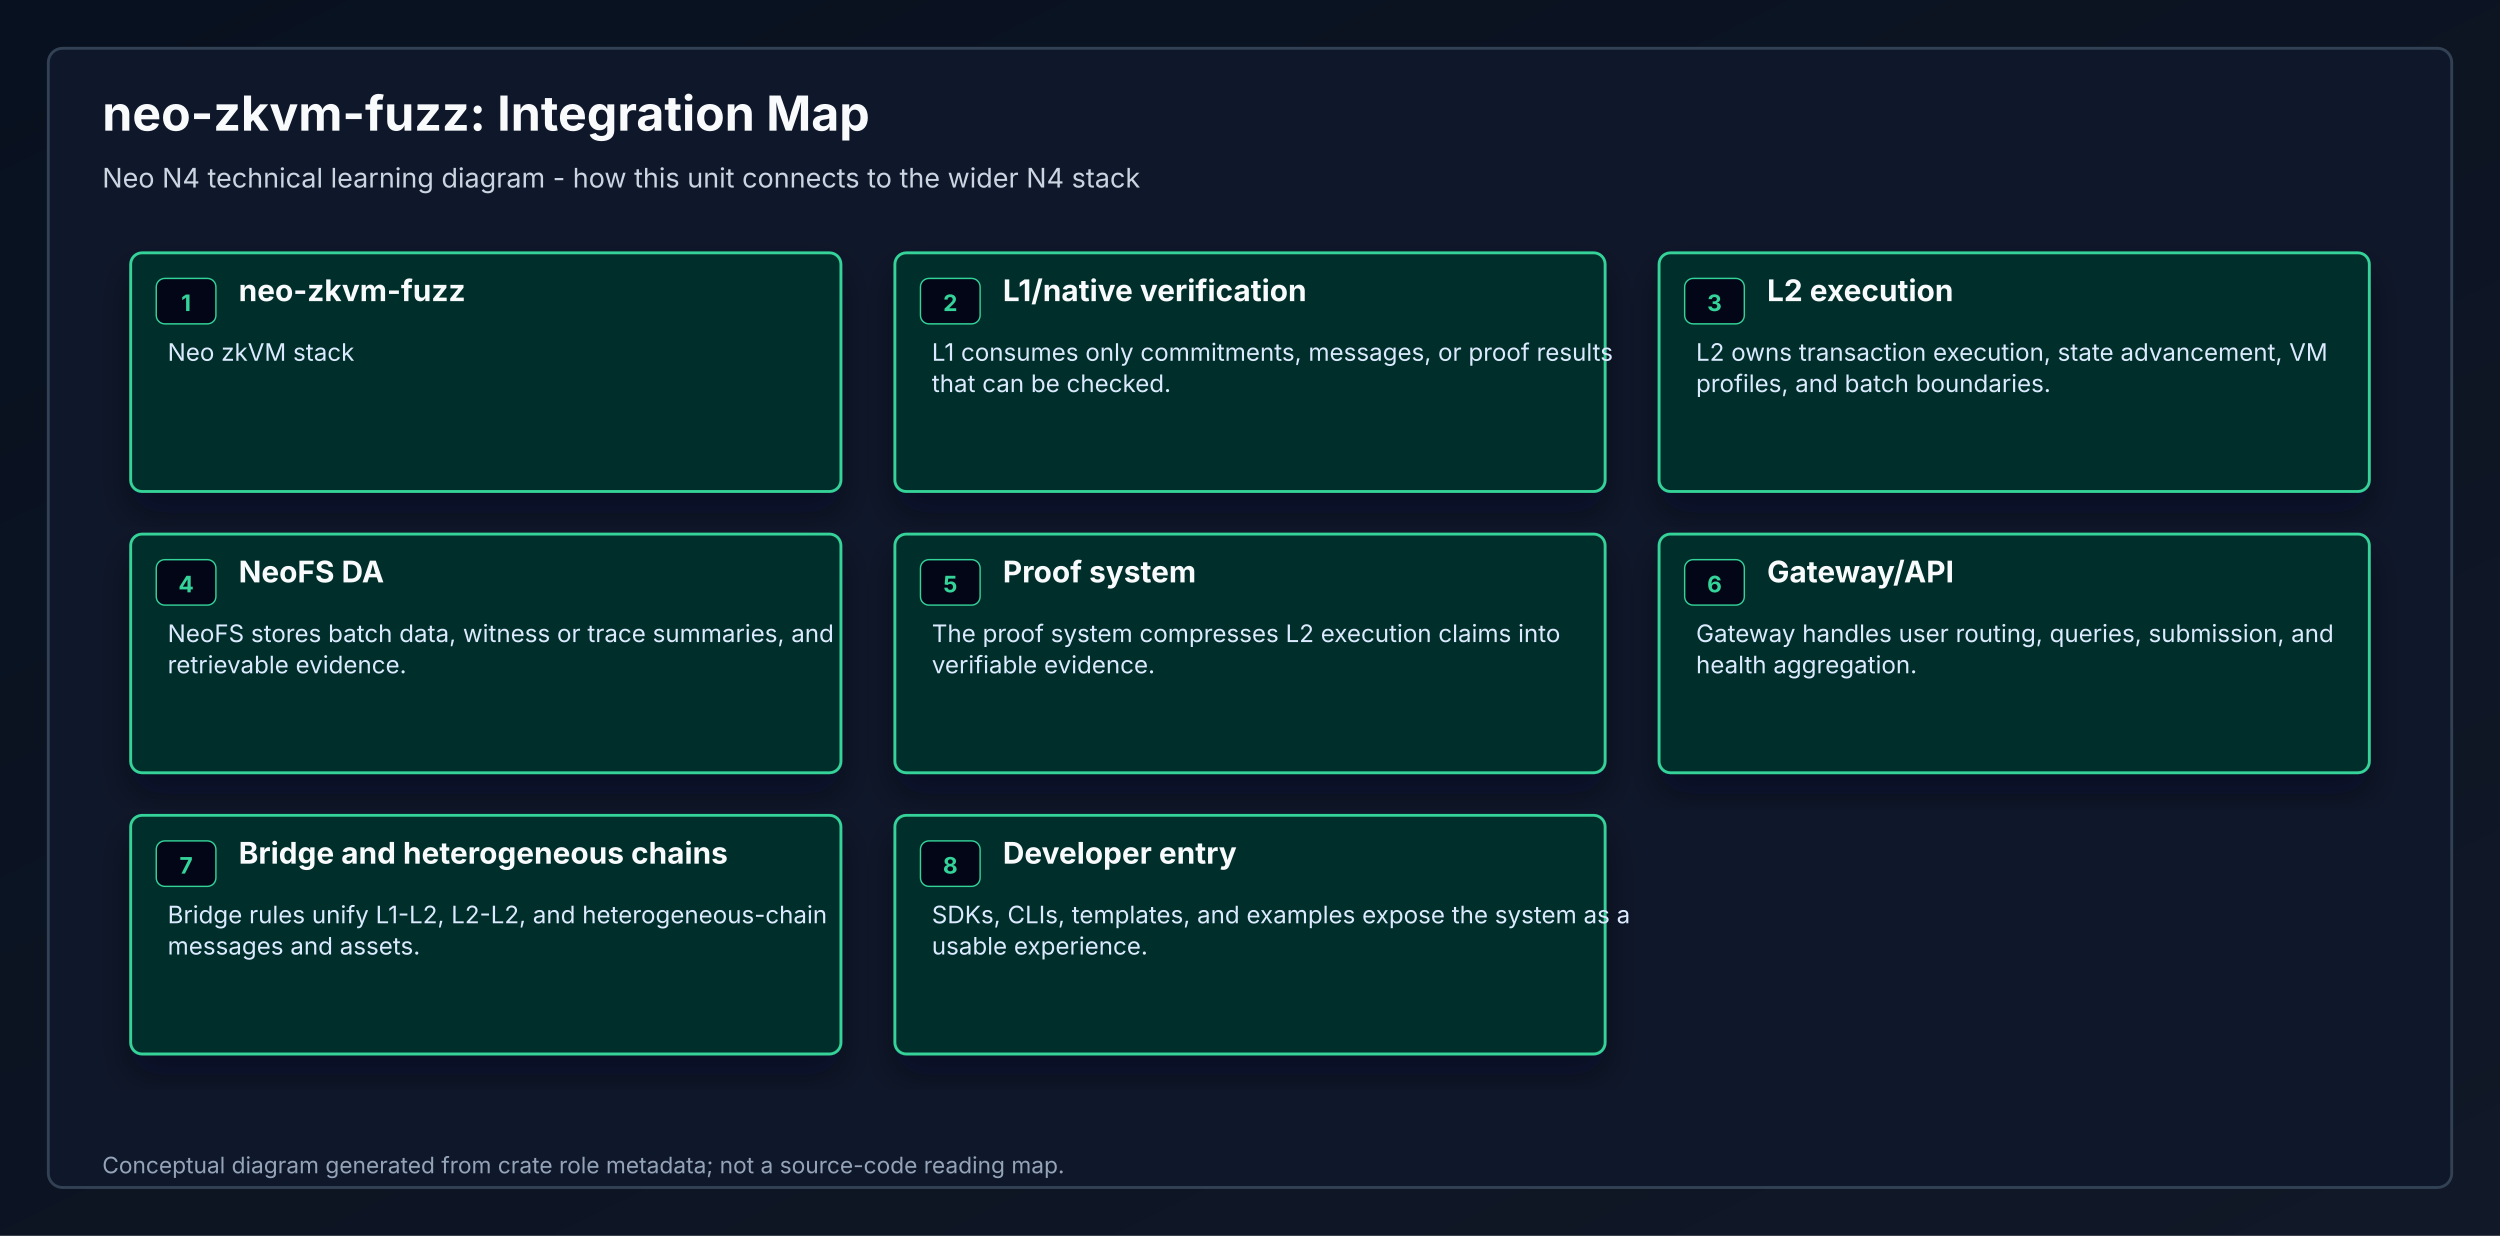
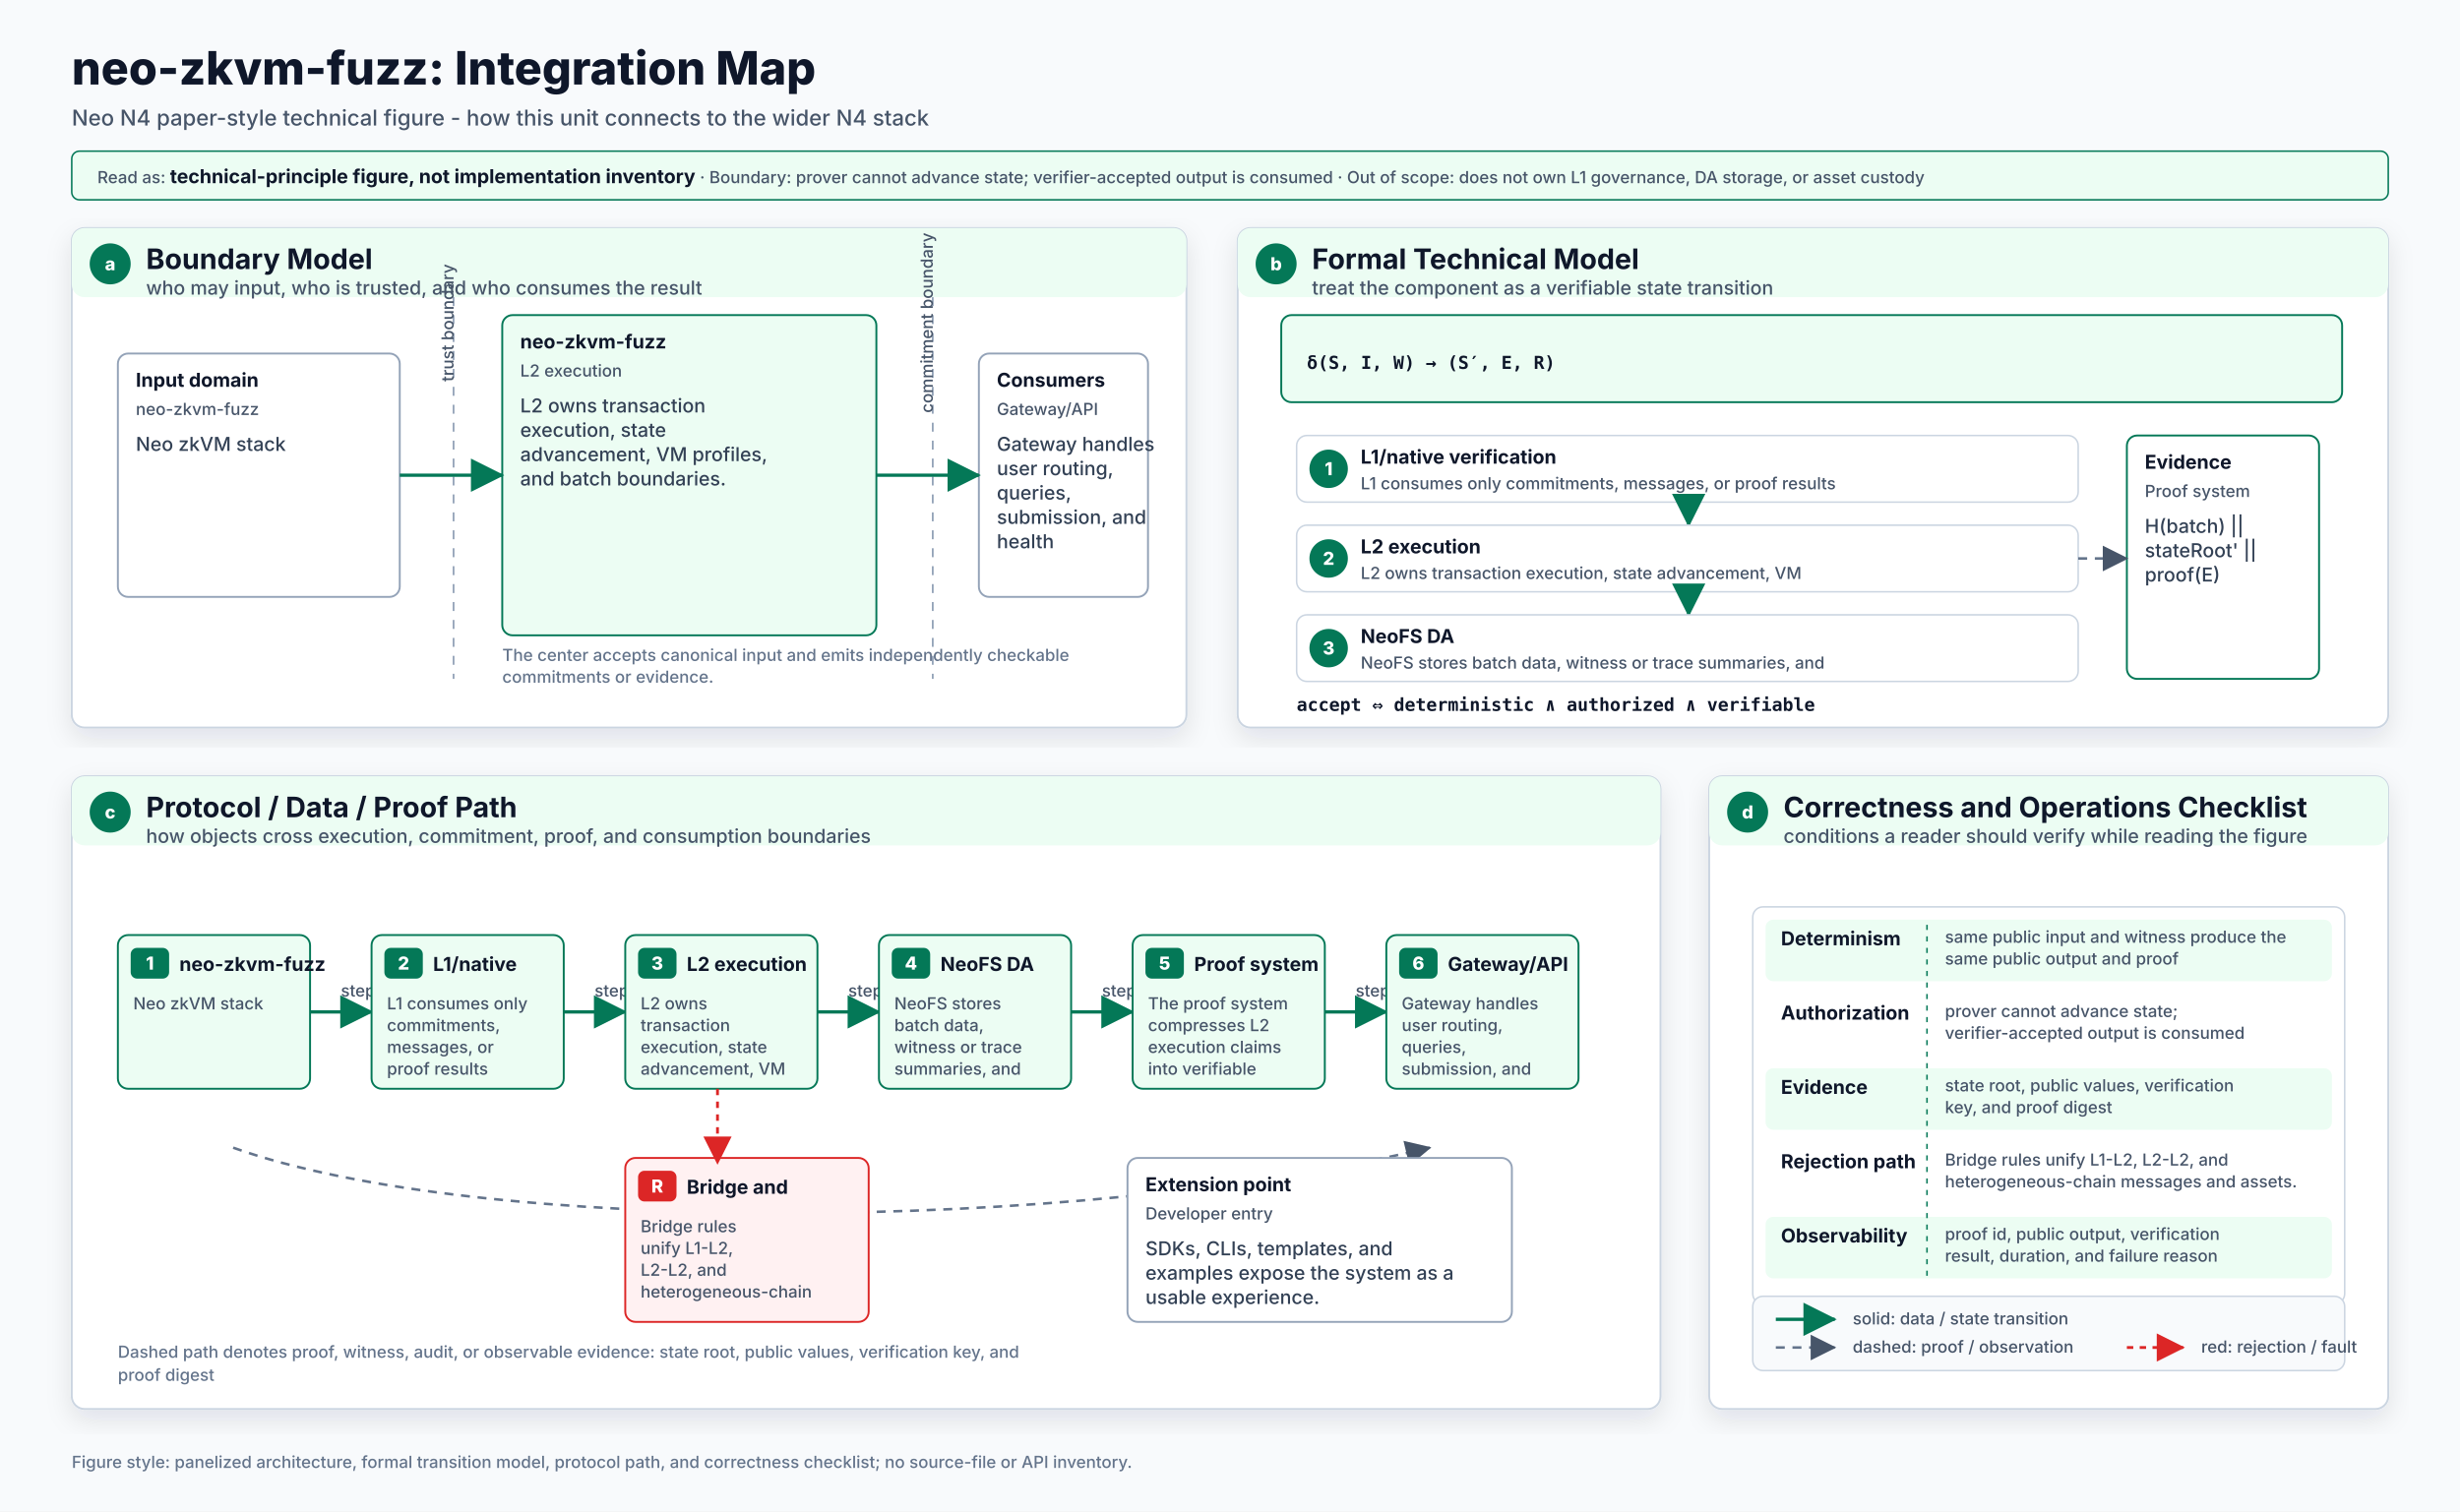
- <svg xmlns="http://www.w3.org/2000/svg" width="1760" height="870" viewBox="0 0 1760 870" role="img" aria-label="neo-zkvm-fuzz Integration Map">
+ <svg xmlns="http://www.w3.org/2000/svg" width="1920" height="1180" viewBox="0 0 1920 1180" role="img" aria-label="neo-zkvm-fuzz Integration Map">
  <defs>
-     <linearGradient id="bg" x1="0" y1="0" x2="1" y2="1">
-       <stop offset="0%" stop-color="#08111f" />
-       <stop offset="100%" stop-color="#111827" />
-     </linearGradient>
-     <filter id="shadow" x="-15%" y="-15%" width="130%" height="130%">
-       <feDropShadow dx="0" dy="14" stdDeviation="12" flood-color="#020617" flood-opacity="0.42" />
+     <marker id="arrow" viewBox="0 0 10 10" refX="9.4" refY="5" markerWidth="10" markerHeight="10" orient="auto">
+       <path d="M0,0 L10,5 L0,10 Z" fill="#475569" />
+     </marker>
+     <marker id="arrowAccent" viewBox="0 0 10 10" refX="9.4" refY="5" markerWidth="10" markerHeight="10" orient="auto">
+       <path d="M0,0 L10,5 L0,10 Z" fill="#047857" />
+     </marker>
+     <marker id="arrowFault" viewBox="0 0 10 10" refX="9.4" refY="5" markerWidth="10" markerHeight="10" orient="auto">
+       <path d="M0,0 L10,5 L0,10 Z" fill="#dc2626" />
+     </marker>
+     <filter id="paperShadow" x="-3%" y="-4%" width="106%" height="108%">
+       <feDropShadow dx="0" dy="8" stdDeviation="10" flood-color="#0f172a" flood-opacity="0.10" />
    </filter>
+     <style>
+ .bg{fill:#f8fafc}.panel{fill:#ffffff;stroke:#cbd5e1;stroke-width:1.5;filter:url(#paperShadow)}
+ .panelTitle{font:700 22px 'Inter','Segoe UI',Arial,sans-serif;fill:#0f172a}.panelSub{font:500 15px 'Inter','Segoe UI',Arial,sans-serif;fill:#475569}
+ .title{font:800 36px 'Inter','Segoe UI',Arial,sans-serif;fill:#0f172a}.subtitle{font:500 17px 'Inter','Segoe UI',Arial,sans-serif;fill:#475569}
+ .small{font:500 13px 'Inter','Segoe UI',Arial,sans-serif;fill:#475569}.body{font:500 15px 'Inter','Segoe UI',Arial,sans-serif;fill:#334155}
+ .bodyStrong{font:750 15px 'Inter','Segoe UI',Arial,sans-serif;fill:#0f172a}.mono{font:650 14px 'Cascadia Mono','SFMono-Regular',Consolas,monospace;fill:#0f172a}
+ .label{font:800 14px 'Inter','Segoe UI',Arial,sans-serif;fill:#ffffff}.caption{font:500 13px 'Inter','Segoe UI',Arial,sans-serif;fill:#64748b}
+ .arrow{stroke:#475569;stroke-width:2.2;fill:none;marker-end:url(#arrow)}.arrowAccent{stroke:#047857;stroke-width:2.6;fill:none;marker-end:url(#arrowAccent)}.arrowDash{stroke:#64748b;stroke-width:2;fill:none;stroke-dasharray:7 6;marker-end:url(#arrow)}.arrowFault{stroke:#dc2626;stroke-width:2.2;fill:none;stroke-dasharray:5 5;marker-end:url(#arrowFault)}
+ </style>
  </defs>
-   <rect width="1760" height="100%" fill="url(#bg)" />
-   <rect x="34" y="34" width="1692" height="802" rx="10" fill="#0f172a" stroke="#334155" stroke-width="2" />
-   <text x="72" y="92" fill="#f8fafc" font-family="Inter,Segoe UI,Arial,sans-serif" font-size="34" font-weight="700">neo-zkvm-fuzz: Integration Map</text>
-   <text x="72" y="132" fill="#cbd5e1" font-family="Inter,Segoe UI,Arial,sans-serif" font-size="19">Neo N4 technical learning diagram - how this unit connects to the wider N4 stack</text>
-   <rect x="92" y="178" width="500" height="168" rx="8" fill="#052e2b" stroke="#34d399" stroke-width="2" filter="url(#shadow)" />
-   <rect x="110" y="196" width="42" height="32" rx="6" fill="#020617" stroke="#34d399" stroke-width="1" />
-   <text x="131" y="219" text-anchor="middle" fill="#34d399" font-family="Inter,Segoe UI,Arial,sans-serif" font-size="16" font-weight="700">1</text>
-   <text x="168" y="212" fill="#f8fafc" font-family="Inter,Segoe UI,Arial,sans-serif" font-size="21" font-weight="700">neo-zkvm-fuzz</text>
-   <text x="118" y="254" fill="#dbeafe" font-family="Inter,Segoe UI,Arial,sans-serif" font-size="17">Neo zkVM stack</text>
-   <rect x="630" y="178" width="500" height="168" rx="8" fill="#052e2b" stroke="#34d399" stroke-width="2" filter="url(#shadow)" />
-   <rect x="648" y="196" width="42" height="32" rx="6" fill="#020617" stroke="#34d399" stroke-width="1" />
-   <text x="669" y="219" text-anchor="middle" fill="#34d399" font-family="Inter,Segoe UI,Arial,sans-serif" font-size="16" font-weight="700">2</text>
-   <text x="706" y="212" fill="#f8fafc" font-family="Inter,Segoe UI,Arial,sans-serif" font-size="21" font-weight="700">L1/native verification</text>
-   <text x="656" y="254" fill="#dbeafe" font-family="Inter,Segoe UI,Arial,sans-serif" font-size="17">L1 consumes only commitments, messages, or proof results</text>
-   <text x="656" y="276" fill="#dbeafe" font-family="Inter,Segoe UI,Arial,sans-serif" font-size="17">that can be checked.</text>
-   <rect x="1168" y="178" width="500" height="168" rx="8" fill="#052e2b" stroke="#34d399" stroke-width="2" filter="url(#shadow)" />
-   <rect x="1186" y="196" width="42" height="32" rx="6" fill="#020617" stroke="#34d399" stroke-width="1" />
-   <text x="1207" y="219" text-anchor="middle" fill="#34d399" font-family="Inter,Segoe UI,Arial,sans-serif" font-size="16" font-weight="700">3</text>
-   <text x="1244" y="212" fill="#f8fafc" font-family="Inter,Segoe UI,Arial,sans-serif" font-size="21" font-weight="700">L2 execution</text>
-   <text x="1194" y="254" fill="#dbeafe" font-family="Inter,Segoe UI,Arial,sans-serif" font-size="17">L2 owns transaction execution, state advancement, VM</text>
-   <text x="1194" y="276" fill="#dbeafe" font-family="Inter,Segoe UI,Arial,sans-serif" font-size="17">profiles, and batch boundaries.</text>
-   <rect x="92" y="376" width="500" height="168" rx="8" fill="#052e2b" stroke="#34d399" stroke-width="2" filter="url(#shadow)" />
-   <rect x="110" y="394" width="42" height="32" rx="6" fill="#020617" stroke="#34d399" stroke-width="1" />
-   <text x="131" y="417" text-anchor="middle" fill="#34d399" font-family="Inter,Segoe UI,Arial,sans-serif" font-size="16" font-weight="700">4</text>
-   <text x="168" y="410" fill="#f8fafc" font-family="Inter,Segoe UI,Arial,sans-serif" font-size="21" font-weight="700">NeoFS DA</text>
-   <text x="118" y="452" fill="#dbeafe" font-family="Inter,Segoe UI,Arial,sans-serif" font-size="17">NeoFS stores batch data, witness or trace summaries, and</text>
-   <text x="118" y="474" fill="#dbeafe" font-family="Inter,Segoe UI,Arial,sans-serif" font-size="17">retrievable evidence.</text>
-   <rect x="630" y="376" width="500" height="168" rx="8" fill="#052e2b" stroke="#34d399" stroke-width="2" filter="url(#shadow)" />
-   <rect x="648" y="394" width="42" height="32" rx="6" fill="#020617" stroke="#34d399" stroke-width="1" />
-   <text x="669" y="417" text-anchor="middle" fill="#34d399" font-family="Inter,Segoe UI,Arial,sans-serif" font-size="16" font-weight="700">5</text>
-   <text x="706" y="410" fill="#f8fafc" font-family="Inter,Segoe UI,Arial,sans-serif" font-size="21" font-weight="700">Proof system</text>
-   <text x="656" y="452" fill="#dbeafe" font-family="Inter,Segoe UI,Arial,sans-serif" font-size="17">The proof system compresses L2 execution claims into</text>
-   <text x="656" y="474" fill="#dbeafe" font-family="Inter,Segoe UI,Arial,sans-serif" font-size="17">verifiable evidence.</text>
-   <rect x="1168" y="376" width="500" height="168" rx="8" fill="#052e2b" stroke="#34d399" stroke-width="2" filter="url(#shadow)" />
-   <rect x="1186" y="394" width="42" height="32" rx="6" fill="#020617" stroke="#34d399" stroke-width="1" />
-   <text x="1207" y="417" text-anchor="middle" fill="#34d399" font-family="Inter,Segoe UI,Arial,sans-serif" font-size="16" font-weight="700">6</text>
-   <text x="1244" y="410" fill="#f8fafc" font-family="Inter,Segoe UI,Arial,sans-serif" font-size="21" font-weight="700">Gateway/API</text>
-   <text x="1194" y="452" fill="#dbeafe" font-family="Inter,Segoe UI,Arial,sans-serif" font-size="17">Gateway handles user routing, queries, submission, and</text>
-   <text x="1194" y="474" fill="#dbeafe" font-family="Inter,Segoe UI,Arial,sans-serif" font-size="17">health aggregation.</text>
-   <rect x="92" y="574" width="500" height="168" rx="8" fill="#052e2b" stroke="#34d399" stroke-width="2" filter="url(#shadow)" />
-   <rect x="110" y="592" width="42" height="32" rx="6" fill="#020617" stroke="#34d399" stroke-width="1" />
-   <text x="131" y="615" text-anchor="middle" fill="#34d399" font-family="Inter,Segoe UI,Arial,sans-serif" font-size="16" font-weight="700">7</text>
-   <text x="168" y="608" fill="#f8fafc" font-family="Inter,Segoe UI,Arial,sans-serif" font-size="21" font-weight="700">Bridge and heterogeneous chains</text>
-   <text x="118" y="650" fill="#dbeafe" font-family="Inter,Segoe UI,Arial,sans-serif" font-size="17">Bridge rules unify L1-L2, L2-L2, and heterogeneous-chain</text>
-   <text x="118" y="672" fill="#dbeafe" font-family="Inter,Segoe UI,Arial,sans-serif" font-size="17">messages and assets.</text>
-   <rect x="630" y="574" width="500" height="168" rx="8" fill="#052e2b" stroke="#34d399" stroke-width="2" filter="url(#shadow)" />
-   <rect x="648" y="592" width="42" height="32" rx="6" fill="#020617" stroke="#34d399" stroke-width="1" />
-   <text x="669" y="615" text-anchor="middle" fill="#34d399" font-family="Inter,Segoe UI,Arial,sans-serif" font-size="16" font-weight="700">8</text>
-   <text x="706" y="608" fill="#f8fafc" font-family="Inter,Segoe UI,Arial,sans-serif" font-size="21" font-weight="700">Developer entry</text>
-   <text x="656" y="650" fill="#dbeafe" font-family="Inter,Segoe UI,Arial,sans-serif" font-size="17">SDKs, CLIs, templates, and examples expose the system as a</text>
-   <text x="656" y="672" fill="#dbeafe" font-family="Inter,Segoe UI,Arial,sans-serif" font-size="17">usable experience.</text>
-   <text x="72" y="826" fill="#94a3b8" font-family="Inter,Segoe UI,Arial,sans-serif" font-size="16">Conceptual diagram generated from crate role metadata; not a source-code reading map.</text>
+   <rect class="bg" width="1920" height="1180" />
+   <text x="56" y="66" class="title">neo-zkvm-fuzz: Integration Map</text>
+   <text x="56" y="98" class="subtitle">Neo N4 paper-style technical figure - how this unit connects to the wider N4 stack</text>
+   <rect x="56" y="118" width="1808" height="38" rx="6" fill="#ecfdf3" stroke="#047857" stroke-width="1.2" />
+   <text x="76" y="143" class="small">Read as: <tspan class="bodyStrong">technical-principle figure, not implementation inventory</tspan> · Boundary: prover cannot advance state; verifier-accepted output is consumed · Out of scope: does not own L1 governance, DA storage, or asset custody</text>
+   <rect x="56" y="178" width="870" height="390" rx="10" class="panel" />
+   <rect x="56" y="178" width="870" height="54" rx="10" fill="#ecfdf3" stroke="#cbd5e1" stroke-width="0" />
+   <circle cx="86" cy="206" r="16" fill="#047857" />
+   <text x="86" y="211" text-anchor="middle" class="label">a</text>
+   <text x="114" y="210" class="panelTitle">Boundary Model</text>
+   <text x="114" y="230" class="panelSub">who may input, who is trusted, and who consumes the result</text>
+   <rect x="966" y="178" width="898" height="390" rx="10" class="panel" />
+   <rect x="966" y="178" width="898" height="54" rx="10" fill="#ecfdf3" stroke="#cbd5e1" stroke-width="0" />
+   <circle cx="996" cy="206" r="16" fill="#047857" />
+   <text x="996" y="211" text-anchor="middle" class="label">b</text>
+   <text x="1024" y="210" class="panelTitle">Formal Technical Model</text>
+   <text x="1024" y="230" class="panelSub">treat the component as a verifiable state transition</text>
+   <rect x="56" y="606" width="1240" height="494" rx="10" class="panel" />
+   <rect x="56" y="606" width="1240" height="54" rx="10" fill="#ecfdf3" stroke="#cbd5e1" stroke-width="0" />
+   <circle cx="86" cy="634" r="16" fill="#047857" />
+   <text x="86" y="639" text-anchor="middle" class="label">c</text>
+   <text x="114" y="638" class="panelTitle">Protocol / Data / Proof Path</text>
+   <text x="114" y="658" class="panelSub">how objects cross execution, commitment, proof, and consumption boundaries</text>
+   <rect x="1334" y="606" width="530" height="494" rx="10" class="panel" />
+   <rect x="1334" y="606" width="530" height="54" rx="10" fill="#ecfdf3" stroke="#cbd5e1" stroke-width="0" />
+   <circle cx="1364" cy="634" r="16" fill="#047857" />
+   <text x="1364" y="639" text-anchor="middle" class="label">d</text>
+   <text x="1392" y="638" class="panelTitle">Correctness and Operations Checklist</text>
+   <text x="1392" y="658" class="panelSub">conditions a reader should verify while reading the figure</text>
+   <rect x="92" y="276" width="220" height="190" rx="8" fill="#ffffff" stroke="#94a3b8" stroke-width="1.5" />
+   <text x="106" y="302" class="bodyStrong">Input domain</text>
+   <text x="106" y="324" class="small">neo-zkvm-fuzz</text>
+   <text x="106" y="352" class="body">Neo zkVM stack</text>
+   <line x1="354" y1="232" x2="354" y2="530" stroke="#94a3b8" stroke-width="1.4" stroke-dasharray="7 7" />
+   <text x="354" y="252" class="small" text-anchor="middle" transform="rotate(-90 354 252)">trust boundary</text>
+   <rect x="392" y="246" width="292" height="250" rx="8" fill="#ecfdf3" stroke="#047857" stroke-width="1.5" />
+   <text x="406" y="272" class="bodyStrong">neo-zkvm-fuzz</text>
+   <text x="406" y="294" class="small">L2 execution</text>
+   <text x="406" y="322" class="body">L2 owns transaction</text>
+   <text x="406" y="341" class="body">execution, state</text>
+   <text x="406" y="360" class="body">advancement, VM profiles,</text>
+   <text x="406" y="379" class="body">and batch boundaries.</text>
+   <line x1="728" y1="232" x2="728" y2="530" stroke="#94a3b8" stroke-width="1.4" stroke-dasharray="7 7" />
+   <text x="728" y="252" class="small" text-anchor="middle" transform="rotate(-90 728 252)">commitment boundary</text>
+   <rect x="764" y="276" width="132" height="190" rx="8" fill="#ffffff" stroke="#94a3b8" stroke-width="1.5" />
+   <text x="778" y="302" class="bodyStrong">Consumers</text>
+   <text x="778" y="324" class="small">Gateway/API</text>
+   <text x="778" y="352" class="body">Gateway handles</text>
+   <text x="778" y="371" class="body">user routing,</text>
+   <text x="778" y="390" class="body">queries,</text>
+   <text x="778" y="409" class="body">submission, and</text>
+   <text x="778" y="428" class="body">health</text>
+   <path class="arrowAccent" d="M312 371 C338 371 358 371 392 371" />
+   <path class="arrowAccent" d="M684 371 C706 371 730 371 764 371" />
+   <text x="392" y="516" class="caption">The center accepts canonical input and emits independently checkable</text>
+   <text x="392" y="533" class="caption">commitments or evidence.</text>
+   <rect x="1000" y="246" width="828" height="68" rx="8" fill="#ecfdf3" stroke="#047857" stroke-width="1.5" />
+   <text x="1020" y="288" class="mono">δ(S, I, W) → (S′, E, R)</text>
+   <rect x="1012" y="340" width="610" height="52" rx="8" fill="#ffffff" stroke="#cbd5e1" stroke-width="1.2" />
+   <circle cx="1037" cy="366" r="15" fill="#047857" />
+   <text x="1037" y="371" text-anchor="middle" class="label">1</text>
+   <text x="1062" y="362" class="bodyStrong">L1/native verification</text>
+   <text x="1062" y="382" class="small">L1 consumes only commitments, messages, or proof results</text>
+   <path class="arrowAccent" d="M1318 392 L1318 410" />
+   <rect x="1012" y="410" width="610" height="52" rx="8" fill="#ffffff" stroke="#cbd5e1" stroke-width="1.2" />
+   <circle cx="1037" cy="436" r="15" fill="#047857" />
+   <text x="1037" y="441" text-anchor="middle" class="label">2</text>
+   <text x="1062" y="432" class="bodyStrong">L2 execution</text>
+   <text x="1062" y="452" class="small">L2 owns transaction execution, state advancement, VM</text>
+   <path class="arrowAccent" d="M1318 462 L1318 480" />
+   <rect x="1012" y="480" width="610" height="52" rx="8" fill="#ffffff" stroke="#cbd5e1" stroke-width="1.2" />
+   <circle cx="1037" cy="506" r="15" fill="#047857" />
+   <text x="1037" y="511" text-anchor="middle" class="label">3</text>
+   <text x="1062" y="502" class="bodyStrong">NeoFS DA</text>
+   <text x="1062" y="522" class="small">NeoFS stores batch data, witness or trace summaries, and</text>
+   <rect x="1660" y="340" width="150" height="190" rx="8" fill="#ffffff" stroke="#047857" stroke-width="1.5" />
+   <text x="1674" y="366" class="bodyStrong">Evidence</text>
+   <text x="1674" y="388" class="small">Proof system</text>
+   <text x="1674" y="416" class="body">H(batch) ||</text>
+   <text x="1674" y="435" class="body">stateRoot' ||</text>
+   <text x="1674" y="454" class="body">proof(E)</text>
+   <path class="arrowDash" d="M1622 436 C1642 436 1648 436 1660 436" />
+   <text x="1012" y="555" class="mono">accept ⇔ deterministic ∧ authorized ∧ verifiable</text>
+   <rect x="92" y="730" width="150" height="120" rx="8" fill="#ecfdf3" stroke="#047857" stroke-width="1.5" />
+   <rect x="102" y="740" width="30" height="24" rx="5" fill="#047857" />
+   <text x="117" y="757" text-anchor="middle" class="label">1</text>
+   <text x="140" y="758" class="bodyStrong">neo-zkvm-fuzz</text>
+   <text x="104" y="788" class="small">Neo zkVM stack</text>
+   <path class="arrowAccent" d="M242 790 L290 790" />
+   <text x="266" y="778" class="small">step 1</text>
+   <rect x="290" y="730" width="150" height="120" rx="8" fill="#ecfdf3" stroke="#047857" stroke-width="1.5" />
+   <rect x="300" y="740" width="30" height="24" rx="5" fill="#047857" />
+   <text x="315" y="757" text-anchor="middle" class="label">2</text>
+   <text x="338" y="758" class="bodyStrong">L1/native</text>
+   <text x="302" y="788" class="small">L1 consumes only</text>
+   <text x="302" y="805" class="small">commitments,</text>
+   <text x="302" y="822" class="small">messages, or</text>
+   <text x="302" y="839" class="small">proof results</text>
+   <path class="arrowAccent" d="M440 790 L488 790" />
+   <text x="464" y="778" class="small">step 2</text>
+   <rect x="488" y="730" width="150" height="120" rx="8" fill="#ecfdf3" stroke="#047857" stroke-width="1.5" />
+   <rect x="498" y="740" width="30" height="24" rx="5" fill="#047857" />
+   <text x="513" y="757" text-anchor="middle" class="label">3</text>
+   <text x="536" y="758" class="bodyStrong">L2 execution</text>
+   <text x="500" y="788" class="small">L2 owns</text>
+   <text x="500" y="805" class="small">transaction</text>
+   <text x="500" y="822" class="small">execution, state</text>
+   <text x="500" y="839" class="small">advancement, VM</text>
+   <path class="arrowAccent" d="M638 790 L686 790" />
+   <text x="662" y="778" class="small">step 3</text>
+   <rect x="686" y="730" width="150" height="120" rx="8" fill="#ecfdf3" stroke="#047857" stroke-width="1.5" />
+   <rect x="696" y="740" width="30" height="24" rx="5" fill="#047857" />
+   <text x="711" y="757" text-anchor="middle" class="label">4</text>
+   <text x="734" y="758" class="bodyStrong">NeoFS DA</text>
+   <text x="698" y="788" class="small">NeoFS stores</text>
+   <text x="698" y="805" class="small">batch data,</text>
+   <text x="698" y="822" class="small">witness or trace</text>
+   <text x="698" y="839" class="small">summaries, and</text>
+   <path class="arrowAccent" d="M836 790 L884 790" />
+   <text x="860" y="778" class="small">step 4</text>
+   <rect x="884" y="730" width="150" height="120" rx="8" fill="#ecfdf3" stroke="#047857" stroke-width="1.5" />
+   <rect x="894" y="740" width="30" height="24" rx="5" fill="#047857" />
+   <text x="909" y="757" text-anchor="middle" class="label">5</text>
+   <text x="932" y="758" class="bodyStrong">Proof system</text>
+   <text x="896" y="788" class="small">The proof system</text>
+   <text x="896" y="805" class="small">compresses L2</text>
+   <text x="896" y="822" class="small">execution claims</text>
+   <text x="896" y="839" class="small">into verifiable</text>
+   <path class="arrowAccent" d="M1034 790 L1082 790" />
+   <text x="1058" y="778" class="small">step 5</text>
+   <rect x="1082" y="730" width="150" height="120" rx="8" fill="#ecfdf3" stroke="#047857" stroke-width="1.5" />
+   <rect x="1092" y="740" width="30" height="24" rx="5" fill="#047857" />
+   <text x="1107" y="757" text-anchor="middle" class="label">6</text>
+   <text x="1130" y="758" class="bodyStrong">Gateway/API</text>
+   <text x="1094" y="788" class="small">Gateway handles</text>
+   <text x="1094" y="805" class="small">user routing,</text>
+   <text x="1094" y="822" class="small">queries,</text>
+   <text x="1094" y="839" class="small">submission, and</text>
+   <path class="arrowDash" d="M182 896 C372 964 832 964 1116 896" />
+   <rect x="488" y="904" width="190" height="128" rx="8" fill="#fff1f2" stroke="#dc2626" stroke-width="1.5" />
+   <rect x="498" y="914" width="30" height="24" rx="5" fill="#dc2626" />
+   <text x="513" y="931" text-anchor="middle" class="label">R</text>
+   <text x="536" y="932" class="bodyStrong">Bridge and</text>
+   <text x="500" y="962" class="small">Bridge rules</text>
+   <text x="500" y="979" class="small">unify L1-L2,</text>
+   <text x="500" y="996" class="small">L2-L2, and</text>
+   <text x="500" y="1013" class="small">heterogeneous-chain</text>
+   <path class="arrowFault" d="M560 850 L560 908" />
+   <rect x="880" y="904" width="300" height="128" rx="8" fill="#ffffff" stroke="#94a3b8" stroke-width="1.5" />
+   <text x="894" y="930" class="bodyStrong">Extension point</text>
+   <text x="894" y="952" class="small">Developer entry</text>
+   <text x="894" y="980" class="body">SDKs, CLIs, templates, and</text>
+   <text x="894" y="999" class="body">examples expose the system as a</text>
+   <text x="894" y="1018" class="body">usable experience.</text>
+   <text x="92" y="1060" class="caption">Dashed path denotes proof, witness, audit, or observable evidence: state root, public values, verification key, and</text>
+   <text x="92" y="1078" class="caption">proof digest</text>
+   <rect x="1368" y="708" width="462" height="310" rx="8" fill="#ffffff" stroke="#cbd5e1" stroke-width="1.2" />
+   <rect x="1378" y="718" width="442" height="48" rx="6" fill="#ecfdf3" />
+   <text x="1390" y="738" class="bodyStrong">Determinism</text>
+   <text x="1518" y="736" class="small">same public input and witness produce the</text>
+   <text x="1518" y="753" class="small">same public output and proof</text>
+   <rect x="1378" y="776" width="442" height="48" rx="6" fill="#ffffff" />
+   <text x="1390" y="796" class="bodyStrong">Authorization</text>
+   <text x="1518" y="794" class="small">prover cannot advance state;</text>
+   <text x="1518" y="811" class="small">verifier-accepted output is consumed</text>
+   <rect x="1378" y="834" width="442" height="48" rx="6" fill="#ecfdf3" />
+   <text x="1390" y="854" class="bodyStrong">Evidence</text>
+   <text x="1518" y="852" class="small">state root, public values, verification</text>
+   <text x="1518" y="869" class="small">key, and proof digest</text>
+   <rect x="1378" y="892" width="442" height="48" rx="6" fill="#ffffff" />
+   <text x="1390" y="912" class="bodyStrong">Rejection path</text>
+   <text x="1518" y="910" class="small">Bridge rules unify L1-L2, L2-L2, and</text>
+   <text x="1518" y="927" class="small">heterogeneous-chain messages and assets.</text>
+   <rect x="1378" y="950" width="442" height="48" rx="6" fill="#ecfdf3" />
+   <text x="1390" y="970" class="bodyStrong">Observability</text>
+   <text x="1518" y="968" class="small">proof id, public output, verification</text>
+   <text x="1518" y="985" class="small">result, duration, and failure reason</text>
+   <line x1="1504" y1="722" x2="1504" y2="998" stroke="#047857" stroke-width="1.2" stroke-dasharray="4 5" />
+   <rect x="1368" y="1012" width="462" height="58" rx="8" fill="#f8fafc" stroke="#cbd5e1" stroke-width="1.2" />
+   <line x1="1386" y1="1030" x2="1432" y2="1030" stroke="#047857" stroke-width="2.6" marker-end="url(#arrowAccent)" />
+   <text x="1446" y="1034" class="small">solid: data / state transition</text>
+   <line x1="1386" y1="1052" x2="1432" y2="1052" stroke="#64748b" stroke-width="2" stroke-dasharray="7 6" marker-end="url(#arrow)" />
+   <text x="1446" y="1056" class="small">dashed: proof / observation</text>
+   <line x1="1660" y1="1052" x2="1704" y2="1052" stroke="#dc2626" stroke-width="2.2" stroke-dasharray="5 5" marker-end="url(#arrowFault)" />
+   <text x="1718" y="1056" class="small">red: rejection / fault</text>
+   <text x="56" y="1146" class="caption">Figure style: panelized architecture, formal transition model, protocol path, and correctness checklist; no source-file or API inventory.</text>
</svg>
